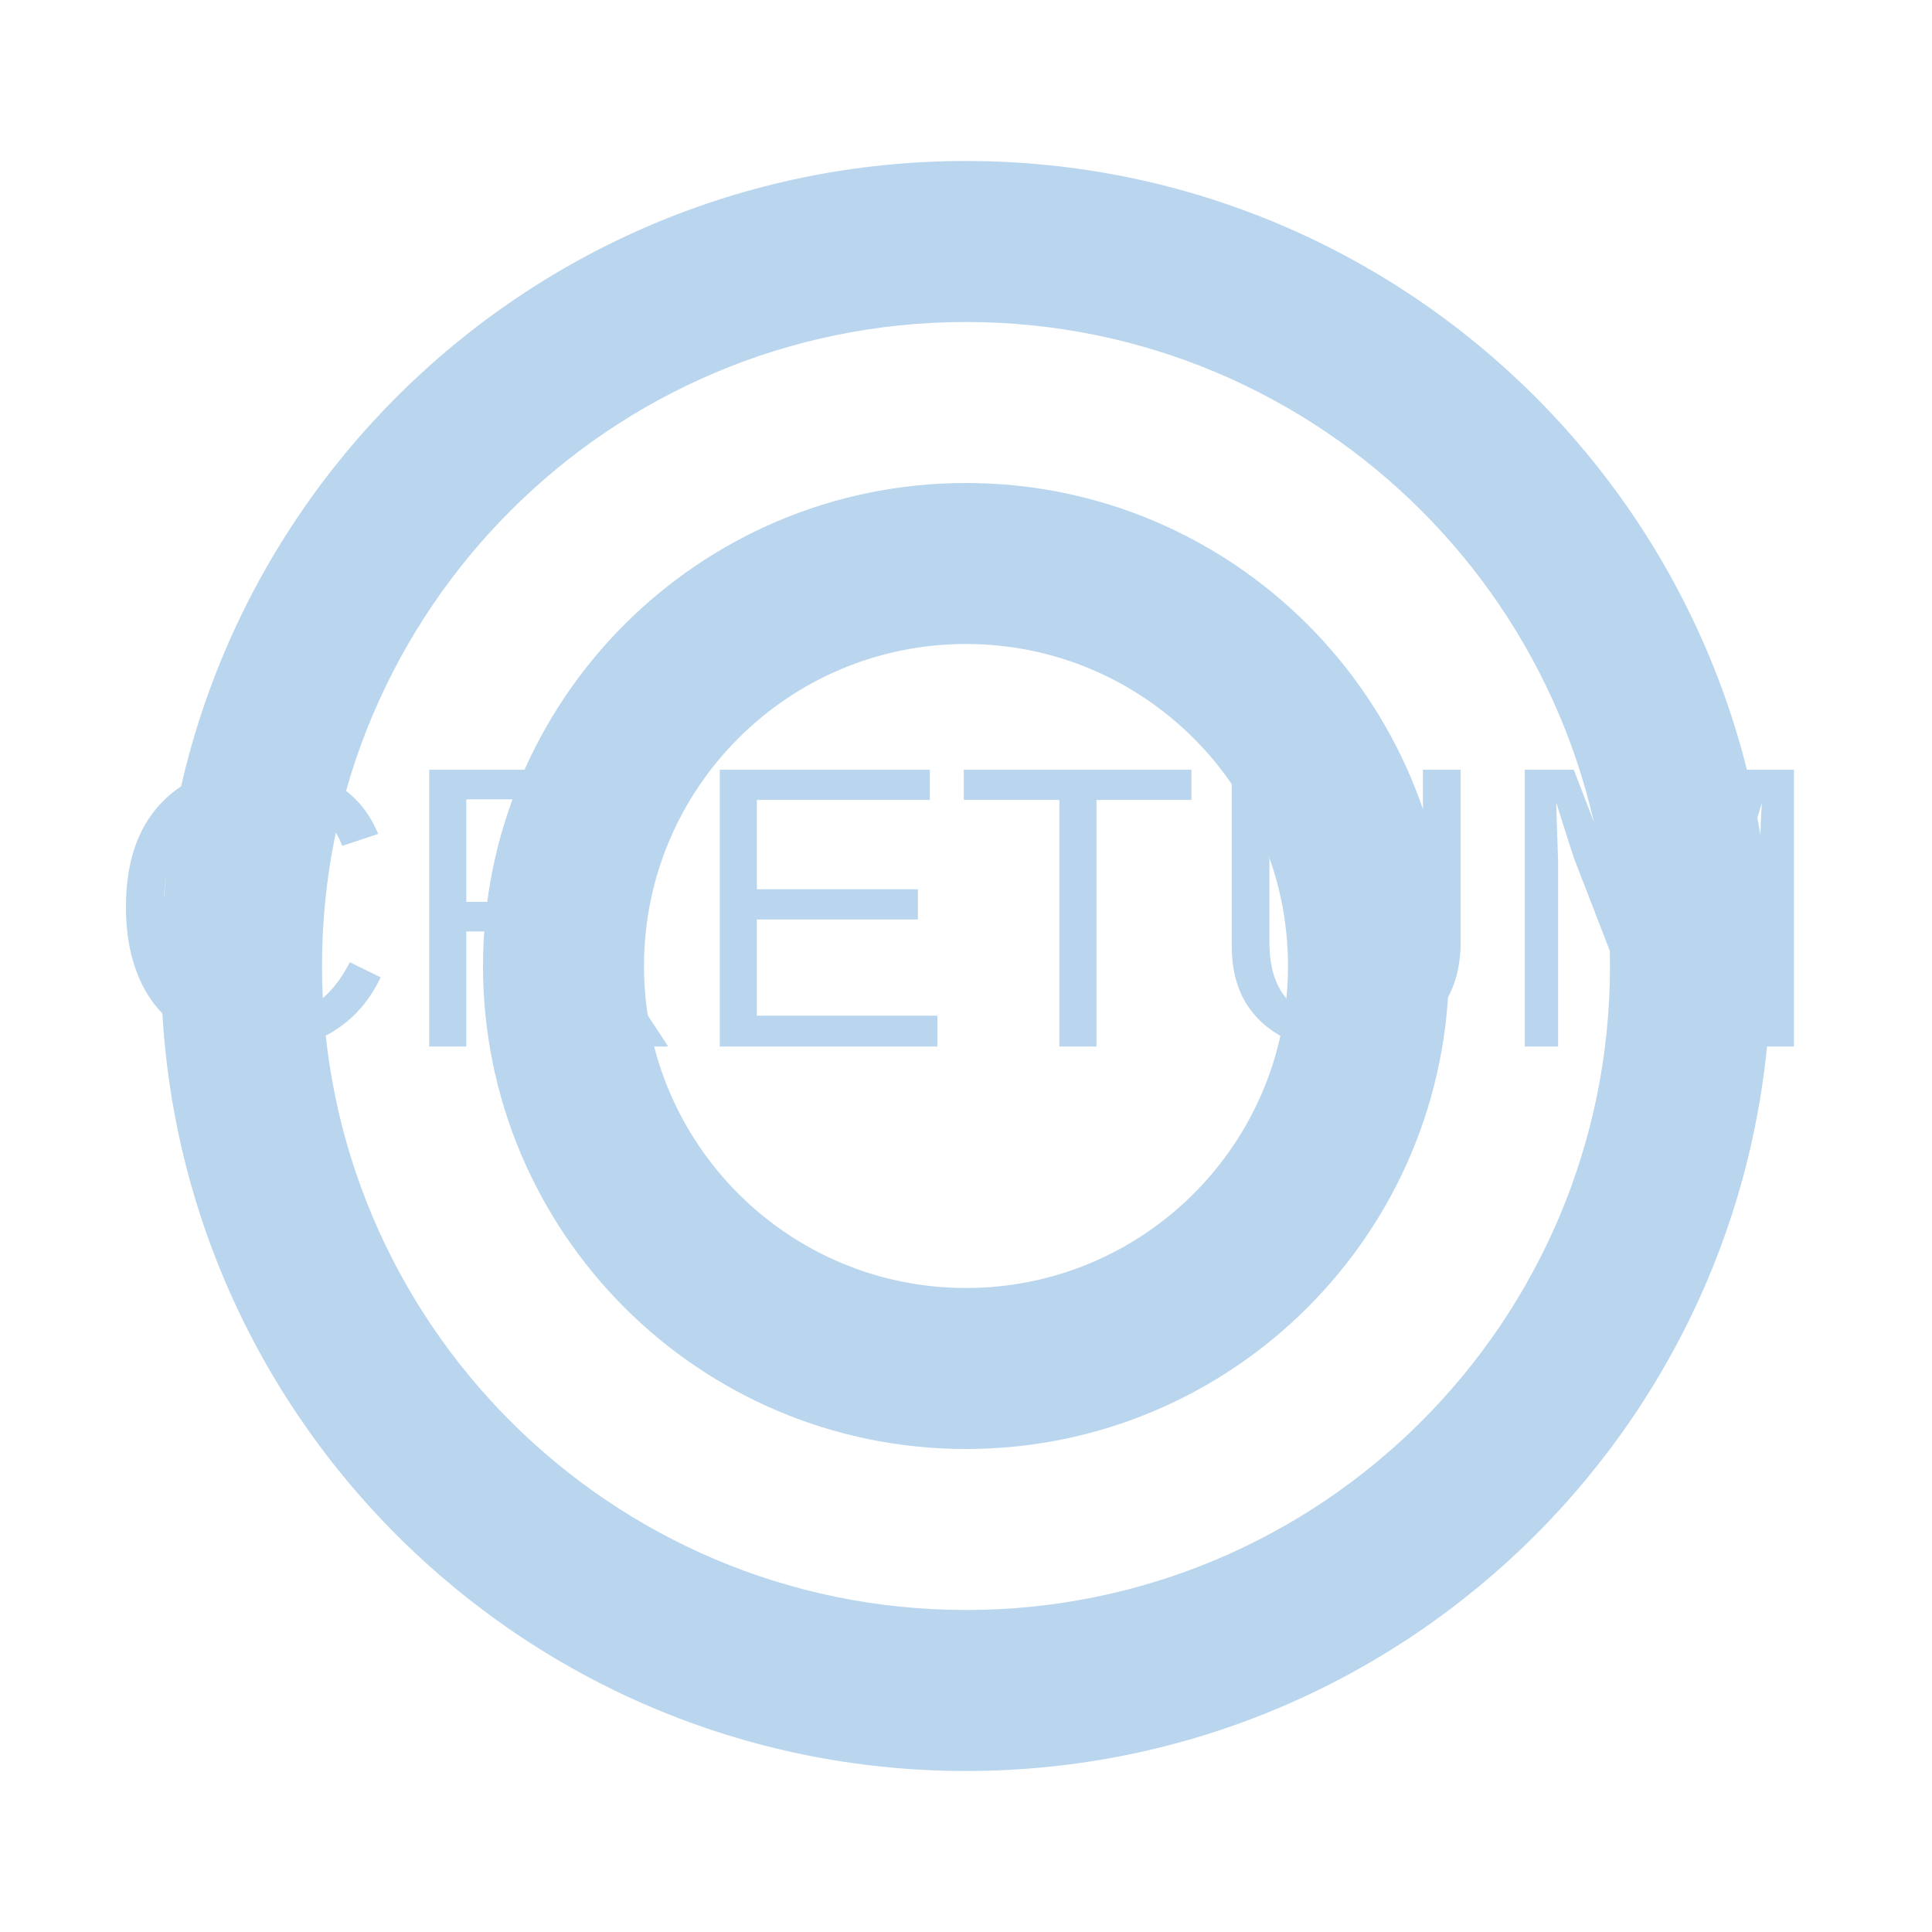
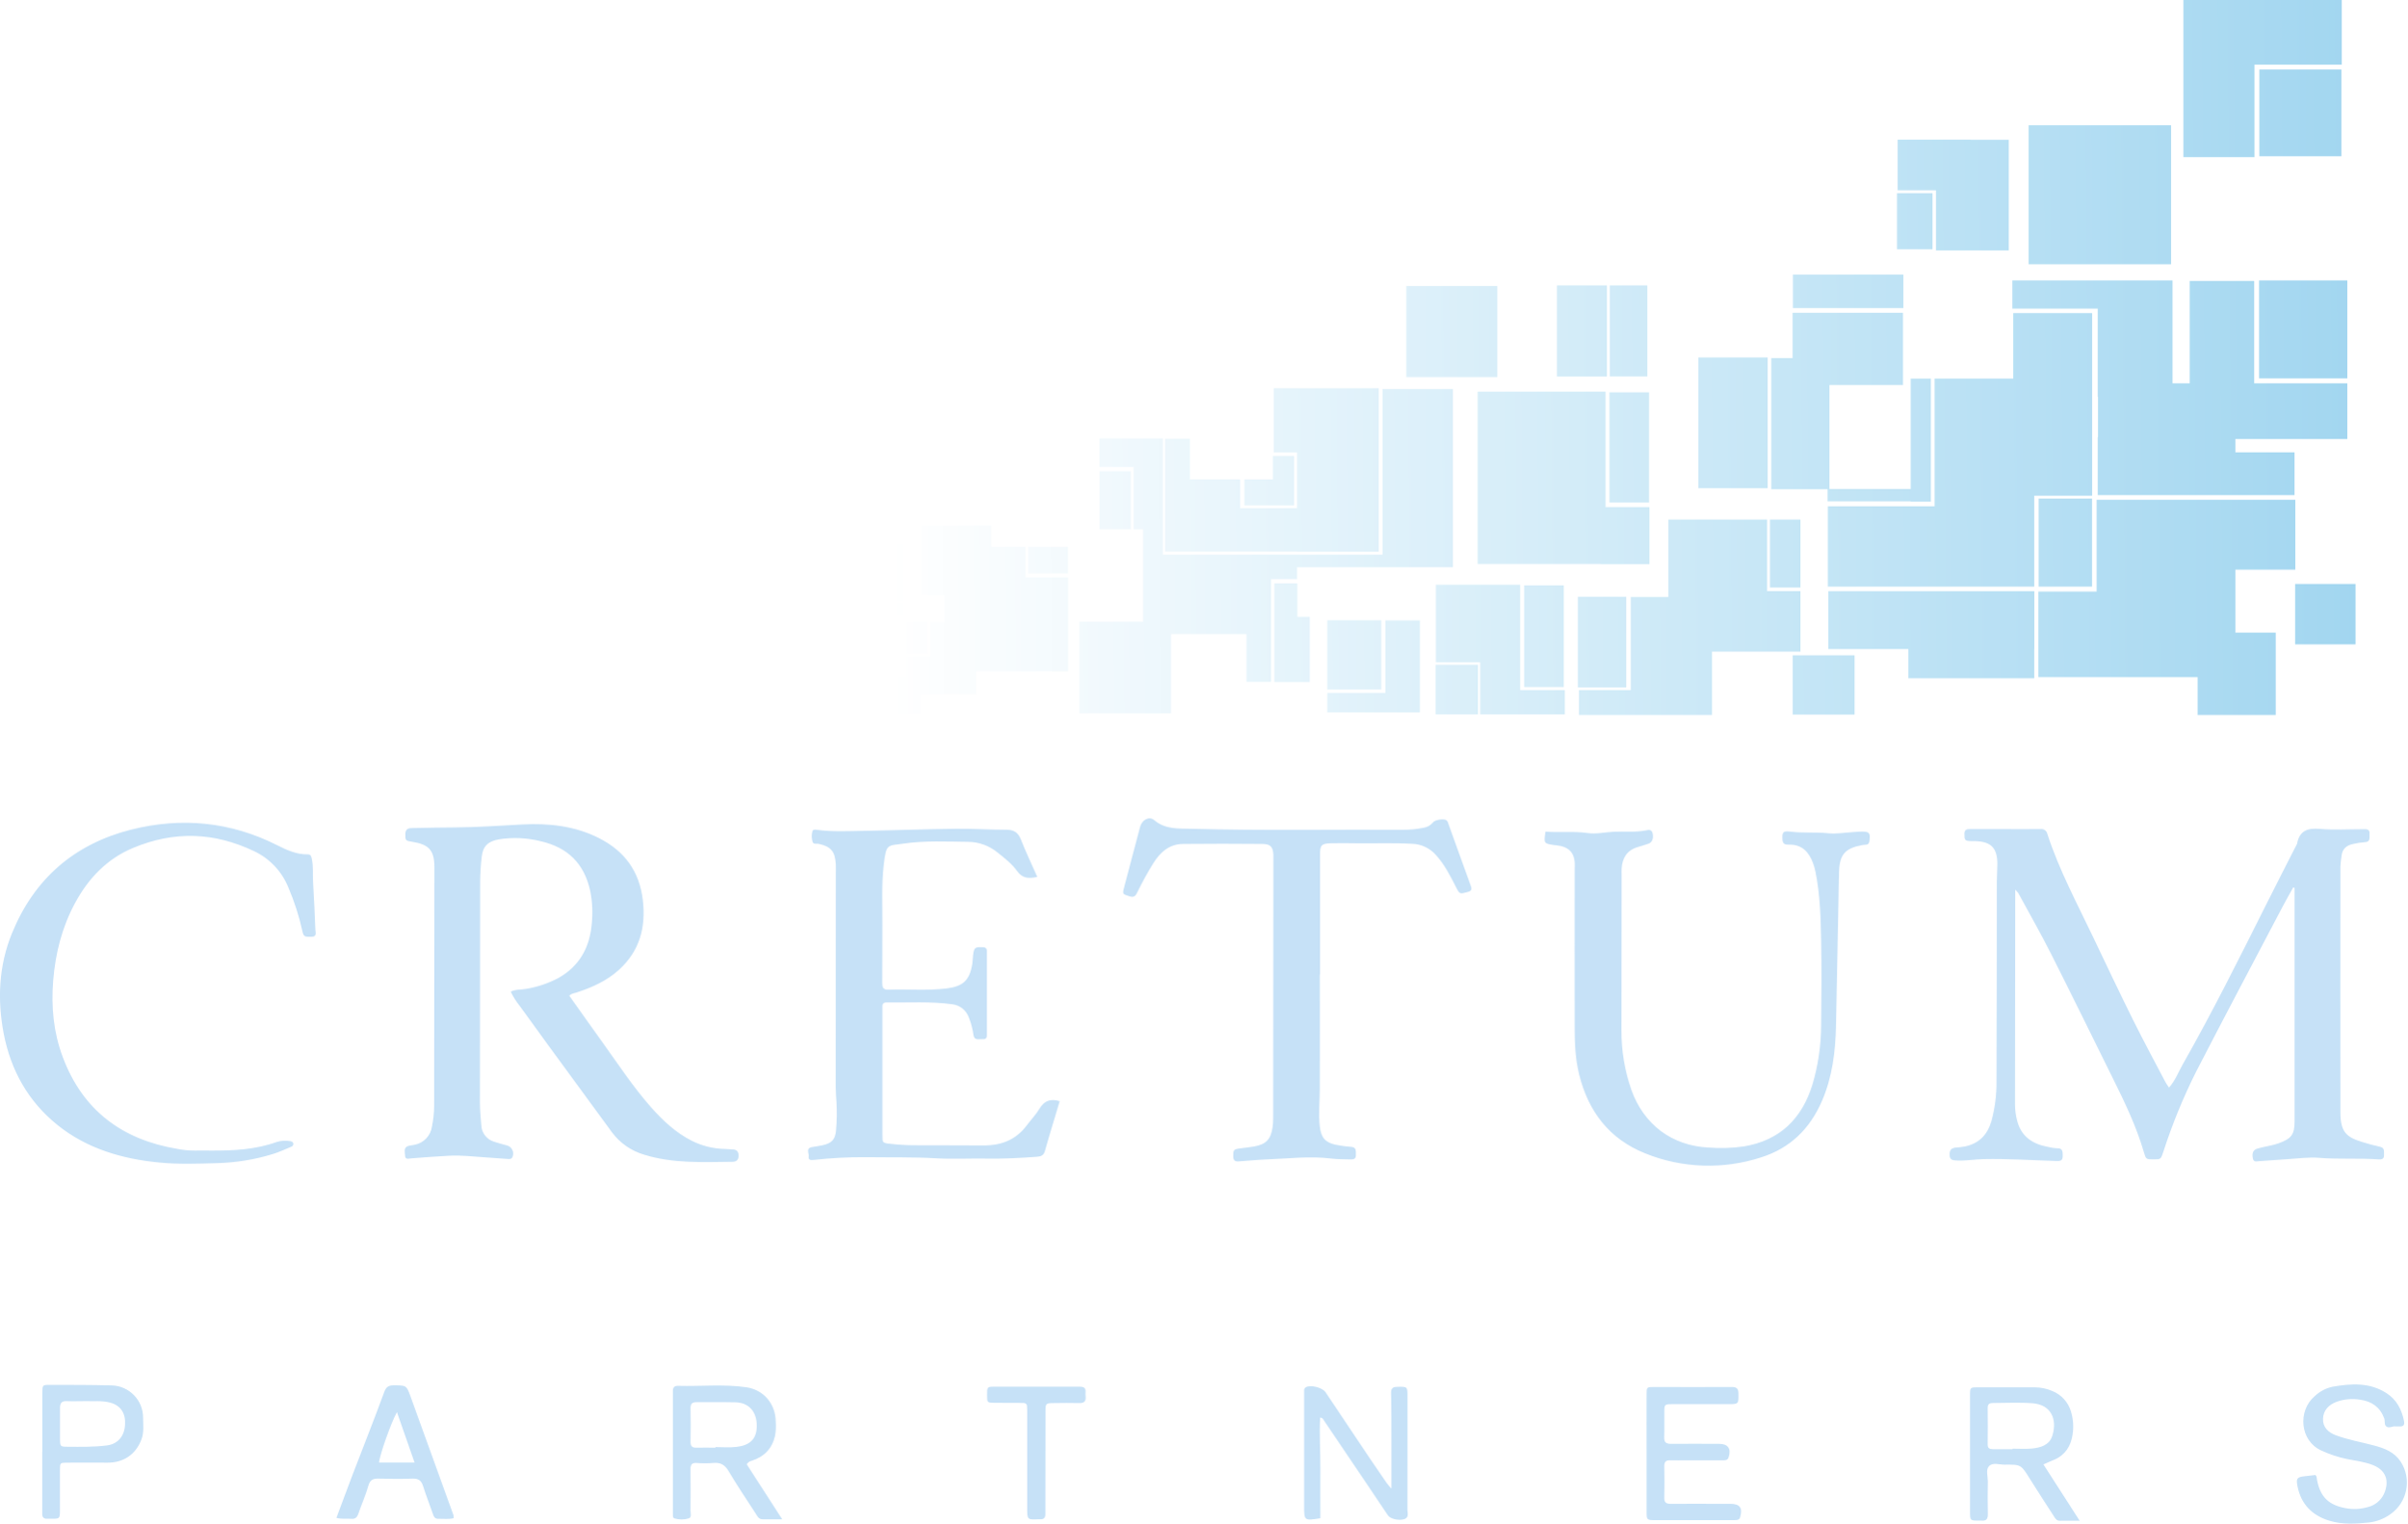
- <svg xmlns="http://www.w3.org/2000/svg" width="48" height="48" viewBox="0 0 48 48">
-   <path fill="#b9d6ee" d="M24 4C12.954 4 4 12.954 4 24s8.954 20 20 20 20-8.954 20-20S35.046 4 24 4zm0 36c-8.837 0-16-7.163-16-16S15.163 8 24 8s16 7.163 16 16-7.163 16-16 16z" />
-   <path fill="#b9d6ee" d="M24 12c-6.627 0-12 5.373-12 12s5.373 12 12 12 12-5.373 12-12-5.373-12-12-12zm0 20c-4.418 0-8-3.582-8-8s3.582-8 8-8 8 3.582 8 8-3.582 8-8 8z" />
-   <text x="24" y="26" text-anchor="middle" fill="#b9d6ee" font-family="Arial" font-size="10">CRETUM</text>
+ <svg xmlns="http://www.w3.org/2000/svg" xmlns:xlink="http://www.w3.org/1999/xlink" id="Layer_1" data-name="Layer 1" viewBox="0 0 1174.76 743.68">
+   <defs>
+     <style>.cls-1{fill:#c6e1f7}.cls-2{fill:url(#Degradado_sin_nombre_16)}.cls-3{fill:url(#Degradado_sin_nombre_16-2)}.cls-4{fill:url(#Degradado_sin_nombre_16-3)}.cls-5{fill:url(#Degradado_sin_nombre_16-4)}.cls-6{fill:url(#Degradado_sin_nombre_16-5)}.cls-7{fill:url(#Degradado_sin_nombre_16-6)}.cls-8{fill:url(#Degradado_sin_nombre_16-7)}.cls-9{fill:url(#Degradado_sin_nombre_16-8)}.cls-10{fill:url(#Degradado_sin_nombre_16-9)}.cls-11{fill:url(#Degradado_sin_nombre_16-10)}.cls-12{fill:url(#Degradado_sin_nombre_16-11)}.cls-13{fill:url(#Degradado_sin_nombre_16-12)}.cls-14{fill:url(#Degradado_sin_nombre_16-13)}.cls-15{fill:url(#Degradado_sin_nombre_16-14)}.cls-16{fill:url(#Degradado_sin_nombre_16-15)}.cls-17{fill:url(#Degradado_sin_nombre_16-16)}.cls-18{fill:url(#Degradado_sin_nombre_16-17)}.cls-19{fill:url(#Degradado_sin_nombre_16-18)}.cls-20{fill:url(#Degradado_sin_nombre_16-19)}.cls-21{fill:url(#Degradado_sin_nombre_16-20)}.cls-22{fill:url(#Degradado_sin_nombre_16-21)}.cls-23{fill:url(#Degradado_sin_nombre_16-22)}.cls-24{fill:url(#Degradado_sin_nombre_16-23)}.cls-25{fill:url(#Degradado_sin_nombre_16-24)}.cls-26{fill:url(#Degradado_sin_nombre_16-25)}.cls-27{fill:url(#Degradado_sin_nombre_16-26)}.cls-28{fill:url(#Degradado_sin_nombre_16-27)}.cls-29{fill:url(#Degradado_sin_nombre_16-28)}.cls-30{fill:url(#Degradado_sin_nombre_16-29)}.cls-31{fill:url(#Degradado_sin_nombre_16-30)}.cls-32{fill:url(#Degradado_sin_nombre_16-31)}.cls-33{fill:url(#Degradado_sin_nombre_16-32)}.cls-34{fill:url(#Degradado_sin_nombre_16-33)}.cls-35{fill:url(#Degradado_sin_nombre_16-34)}.cls-36{fill:url(#Degradado_sin_nombre_16-35)}.cls-37{fill:url(#Degradado_sin_nombre_16-36)}.cls-38{fill:url(#Degradado_sin_nombre_16-37)}.cls-39{fill:url(#Degradado_sin_nombre_16-38)}.cls-40{fill:url(#Degradado_sin_nombre_16-39)}.cls-41{fill:url(#Degradado_sin_nombre_16-40)}.cls-42{fill:url(#Degradado_sin_nombre_16-41)}.cls-43{fill:url(#Degradado_sin_nombre_16-42)}.cls-44{fill:url(#Degradado_sin_nombre_16-43)}.cls-45{fill:url(#Degradado_sin_nombre_16-44)}.cls-46{fill:url(#Degradado_sin_nombre_16-45)}.cls-47{fill:url(#Degradado_sin_nombre_16-46)}</style>
+     <linearGradient id="Degradado_sin_nombre_16" x1="317.38" y1="314.27" x2="1150.59" y2="307.95" gradientUnits="userSpaceOnUse">
+       <stop offset="0" stop-color="#fff" />
+       <stop offset=".14" stop-color="#fff" />
+       <stop offset=".33" stop-color="#eaf6fc" />
+       <stop offset="1" stop-color="#a2d6f0" />
+     </linearGradient>
+     <linearGradient id="Degradado_sin_nombre_16-2" x1="317.43" y1="320.12" x2="1150.64" y2="313.8" xlink:href="#Degradado_sin_nombre_16" />
+     <linearGradient id="Degradado_sin_nombre_16-3" x1="317.52" y1="332.65" x2="1150.73" y2="326.33" xlink:href="#Degradado_sin_nombre_16" />
+     <linearGradient id="Degradado_sin_nombre_16-4" x1="317.38" y1="313.35" x2="1150.59" y2="307.03" xlink:href="#Degradado_sin_nombre_16" />
+     <linearGradient id="Degradado_sin_nombre_16-5" x1="317.38" y1="313.59" x2="1150.59" y2="307.27" xlink:href="#Degradado_sin_nombre_16" />
+     <linearGradient id="Degradado_sin_nombre_16-6" x1="317.57" y1="339.46" x2="1150.78" y2="333.14" xlink:href="#Degradado_sin_nombre_16" />
+     <linearGradient id="Degradado_sin_nombre_16-7" x1="317.16" y1="285.23" x2="1150.37" y2="278.91" xlink:href="#Degradado_sin_nombre_16" />
+     <linearGradient id="Degradado_sin_nombre_16-8" x1="317.15" y1="283.42" x2="1150.36" y2="277.1" xlink:href="#Degradado_sin_nombre_16" />
+     <linearGradient id="Degradado_sin_nombre_16-9" x1="317.26" y1="297.89" x2="1150.47" y2="291.57" xlink:href="#Degradado_sin_nombre_16" />
+     <linearGradient id="Degradado_sin_nombre_16-10" x1="317.3" y1="303.34" x2="1150.51" y2="297.02" xlink:href="#Degradado_sin_nombre_16" />
+     <linearGradient id="Degradado_sin_nombre_16-11" x1="317.09" y1="274.9" x2="1150.29" y2="268.58" xlink:href="#Degradado_sin_nombre_16" />
+     <linearGradient id="Degradado_sin_nombre_16-12" x1="317.37" y1="312.28" x2="1150.58" y2="305.96" xlink:href="#Degradado_sin_nombre_16" />
+     <linearGradient id="Degradado_sin_nombre_16-13" x1="317.06" y1="271.35" x2="1150.27" y2="265.03" xlink:href="#Degradado_sin_nombre_16" />
+     <linearGradient id="Degradado_sin_nombre_16-14" x1="316.87" y1="245.88" x2="1150.07" y2="239.56" xlink:href="#Degradado_sin_nombre_16" />
+     <linearGradient id="Degradado_sin_nombre_16-15" x1="316.76" y1="231.91" x2="1149.97" y2="225.59" xlink:href="#Degradado_sin_nombre_16" />
+     <linearGradient id="Degradado_sin_nombre_16-16" x1="316.8" y1="236.95" x2="1150.01" y2="230.63" xlink:href="#Degradado_sin_nombre_16" />
+     <linearGradient id="Degradado_sin_nombre_16-17" x1="317.36" y1="311.2" x2="1150.57" y2="304.88" xlink:href="#Degradado_sin_nombre_16" />
+     <linearGradient id="Degradado_sin_nombre_16-18" x1="317.44" y1="322.26" x2="1150.65" y2="315.94" xlink:href="#Degradado_sin_nombre_16" />
+     <linearGradient id="Degradado_sin_nombre_16-19" x1="317.49" y1="328.05" x2="1150.7" y2="321.73" xlink:href="#Degradado_sin_nombre_16" />
+     <linearGradient id="Degradado_sin_nombre_16-20" x1="317.58" y1="339.55" x2="1150.78" y2="333.23" xlink:href="#Degradado_sin_nombre_16" />
+     <linearGradient id="Degradado_sin_nombre_16-21" x1="317.43" y1="320.19" x2="1150.64" y2="313.86" xlink:href="#Degradado_sin_nombre_16" />
+     <linearGradient id="Degradado_sin_nombre_16-22" x1="317.38" y1="313.84" x2="1150.59" y2="307.52" xlink:href="#Degradado_sin_nombre_16" />
+     <linearGradient id="Degradado_sin_nombre_16-23" x1="316.79" y1="236.63" x2="1150" y2="230.31" xlink:href="#Degradado_sin_nombre_16" />
+     <linearGradient id="Degradado_sin_nombre_16-24" x1="316.68" y1="222" x2="1149.89" y2="215.68" xlink:href="#Degradado_sin_nombre_16" />
+     <linearGradient id="Degradado_sin_nombre_16-25" x1="316.25" y1="165.12" x2="1149.46" y2="158.8" xlink:href="#Degradado_sin_nombre_16" />
+     <linearGradient id="Degradado_sin_nombre_16-26" x1="316.25" y1="164.99" x2="1149.46" y2="158.67" xlink:href="#Degradado_sin_nombre_16" />
+     <linearGradient id="Degradado_sin_nombre_16-27" x1="316.25" y1="164.79" x2="1149.46" y2="158.47" xlink:href="#Degradado_sin_nombre_16" />
+     <linearGradient id="Degradado_sin_nombre_16-28" x1="316.6" y1="210.39" x2="1149.8" y2="204.07" xlink:href="#Degradado_sin_nombre_16" />
+     <linearGradient id="Degradado_sin_nombre_16-29" x1="316.11" y1="146.62" x2="1149.32" y2="140.3" xlink:href="#Degradado_sin_nombre_16" />
+     <linearGradient id="Degradado_sin_nombre_16-30" x1="317.4" y1="316.93" x2="1150.61" y2="310.61" xlink:href="#Degradado_sin_nombre_16" />
+     <linearGradient id="Degradado_sin_nombre_16-31" x1="317.31" y1="305.12" x2="1150.52" y2="298.8" xlink:href="#Degradado_sin_nombre_16" />
+     <linearGradient id="Degradado_sin_nombre_16-32" x1="317.08" y1="274.39" x2="1150.29" y2="268.07" xlink:href="#Degradado_sin_nombre_16" />
+     <linearGradient id="Degradado_sin_nombre_16-33" x1="317.57" y1="338.66" x2="1150.78" y2="332.34" xlink:href="#Degradado_sin_nombre_16" />
+     <linearGradient id="Degradado_sin_nombre_16-34" x1="315.85" y1="112.64" x2="1149.06" y2="106.32" xlink:href="#Degradado_sin_nombre_16" />
+     <linearGradient id="Degradado_sin_nombre_16-35" x1="315.76" y1="100.04" x2="1148.97" y2="93.72" xlink:href="#Degradado_sin_nombre_16" />
+     <linearGradient id="Degradado_sin_nombre_16-36" x1="315.76" y1="100.44" x2="1148.97" y2="94.12" xlink:href="#Degradado_sin_nombre_16" />
+     <linearGradient id="Degradado_sin_nombre_16-37" x1="315.46" y1="61.22" x2="1148.67" y2="54.9" xlink:href="#Degradado_sin_nombre_16" />
+     <linearGradient id="Degradado_sin_nombre_16-38" x1="315.34" y1="44.18" x2="1148.54" y2="37.86" xlink:href="#Degradado_sin_nombre_16" />
+     <linearGradient id="Degradado_sin_nombre_16-39" x1="316.27" y1="166.89" x2="1149.47" y2="160.57" xlink:href="#Degradado_sin_nombre_16" />
+     <linearGradient id="Degradado_sin_nombre_16-40" x1="316.48" y1="194.84" x2="1149.69" y2="188.52" xlink:href="#Degradado_sin_nombre_16" />
+     <linearGradient id="Degradado_sin_nombre_16-41" x1="316.7" y1="224.67" x2="1149.91" y2="218.35" xlink:href="#Degradado_sin_nombre_16" />
+     <linearGradient id="Degradado_sin_nombre_16-42" x1="316.54" y1="203.25" x2="1149.75" y2="196.93" xlink:href="#Degradado_sin_nombre_16" />
+     <linearGradient id="Degradado_sin_nombre_16-43" x1="317.05" y1="270.08" x2="1150.26" y2="263.76" xlink:href="#Degradado_sin_nombre_16" />
+     <linearGradient id="Degradado_sin_nombre_16-44" x1="317.32" y1="305.97" x2="1150.53" y2="299.65" xlink:href="#Degradado_sin_nombre_16" />
+     <linearGradient id="Degradado_sin_nombre_16-45" x1="317.29" y1="302.14" x2="1150.5" y2="295.82" xlink:href="#Degradado_sin_nombre_16" />
+     <linearGradient id="Degradado_sin_nombre_16-46" x1="317.39" y1="314.56" x2="1150.59" y2="308.24" xlink:href="#Degradado_sin_nombre_16" />
+   </defs>
+   <path class="cls-1" d="M1152.13 696.6c9.58.77 19.17.06 28.73.74 1.53.11 2.9-.06 2.8-2.15-.07-1.66.46-3.49-2.06-4-2.91-.62-5.78-1.45-8.63-2.32-7.59-2.35-10.57-4.77-10.59-14.45-.09-40 0-80 0-120a51 51 0 0 1 .55-5.12c.36-3.59 2.48-5.25 5.69-5.92a33 33 0 0 1 5.57-.85c3.07-.11 2.25-2.27 2.4-4 .22-2.44-1.39-2.33-3-2.33-7.09 0-14.21.46-21.24-.16-6.08-.53-10 .94-11.13 7.29a3.51 3.51 0 0 1-.44.83c-4.84 9.53-9.73 19-14.52 28.59-13.23 26.42-26.41 52.86-41 78.55-2.06 3.63-3.5 7.66-6.52 11-.67-1-1.27-1.74-1.69-2.55-5.26-10-10.65-20-15.68-30.11-6.57-13.23-12.92-26.58-19.26-39.92-8-16.87-16.94-33.34-22.74-51.2a3 3 0 0 0-3.39-2.38c-6.45.09-12.91 0-19.36 0H981.5c-1.67 0-2.6.37-2.61 2.34 0 3.13.14 3.42 3.39 3.52h1.89c7.71.23 10.76 3.32 10.8 11.11 0 3.14-.28 6.28-.28 9.42-.06 32.27 0 64.55-.15 96.82a70.18 70.18 0 0 1-2.54 19.49c-1.93 6.56-6.1 10.87-13 12.25a34.65 34.65 0 0 1-4.2.51c-2.29.17-3.23 1.19-3.14 3.63s1.52 2.56 3.42 2.66c4.42.23 8.76-.58 13.16-.67 11.95-.25 23.88.56 35.81.92 2.09.07 2.82-.51 2.81-2.56s0-3.77-2.87-3.63a19.51 19.51 0 0 1-4.17-.64c-7.36-1.31-13-4.86-15.09-12.42a31.08 31.08 0 0 1-1.17-8.36q.12-50.29.12-100.6v-4.22a13.91 13.91 0 0 1 1.52 1.7c5.39 9.94 11 19.77 16.09 29.86 10.21 20.21 20.13 40.56 30.2 60.84 5.73 11.55 11.31 23.16 14.93 35.59 1.06 3.64 1.11 3.63 4.7 3.63s3.61 0 4.83-3.64a277 277 0 0 1 16.05-39.21c13.91-27 28.12-53.76 42.23-80.61 1.64-3.13 3.42-6.2 5.14-9.3l.65.33v113.8c0 6.6-1.61 8.55-7.72 10.78-3.41 1.25-7 1.58-10.48 2.64-2.06.63-2.68 2.2-2.17 4.77.38 1.92 1.83 1.41 2.95 1.34 4.69-.28 9.37-.74 14.06-1 5.15-.33 10.34-1.05 15.47-.63zm-774.64 1.93c1.88 0 3.18-.77 3.09-3.18-.08-2.13-1.12-2.73-2.89-2.85-1.25-.09-2.51-.19-3.76-.22a37.33 37.33 0 0 1-16.32-4.07c-7.69-3.94-13.89-9.7-19.56-16.09-9-10.14-16.38-21.47-24.27-32.43-5.32-7.38-10.56-14.82-15.81-22.22 1.13-1.16 2.42-1.19 3.58-1.57 7.54-2.45 14.75-5.69 20.65-11.06 10.09-9.17 13.24-20.76 11.64-34.14-1.69-14-8.93-23.87-21.32-30.13-11.84-6-24.61-7.38-37.61-6.68-11 .6-21.92 1.36-32.91 1.44-6.76 0-13.52.19-20.28.3-2 0-3.77.18-3.78 3 0 3 0 3.18 3.29 3.68 8.25 1.27 10.89 4.19 10.89 12.47q0 58.34-.12 116.67a52.13 52.13 0 0 1-1.06 9.81 10.57 10.57 0 0 1-8.52 9c-.91.22-1.86.25-2.77.48-2.73.67-1.92 2.91-1.86 4.65.07 2.25 1.66 1.57 3.09 1.45q9.15-.74 18.3-1.26c6-.35 11.91.41 17.86.78 3.59.23 7.18.56 10.78.77.87.05 1.89.24 2.39-.92a4.1 4.1 0 0 0-2.75-5.68c-2.12-.58-4.26-1.11-6.33-1.83a8.76 8.76 0 0 1-6.13-8.2c-.3-3.59-.65-7.2-.66-10.79q0-54.09.11-108.17a115.26 115.26 0 0 1 .75-11.73c.54-5.24 3-7.7 8.34-8.65a51.17 51.17 0 0 1 20.54.91c13.11 3 21.17 10.9 24.07 24.17a53.49 53.49 0 0 1 .74 16.43c-1 11.25-6 20.39-16.18 26.12a51.59 51.59 0 0 1-16 5.39c-2.35.44-4.91.1-7.33 1.33a35.84 35.84 0 0 0 4.44 7c4.61 6.36 9.2 12.74 13.83 19.08q15.57 21.33 31.18 42.6a30 30 0 0 0 15.63 10.86c14.06 4.37 28.54 3.64 43.03 3.48zm551.2-161.17c-1.41 0-2.82.18-4.23.26-4.07.23-8.2 1-12.21.54-6.12-.62-12.26 0-18.36-.78-3.64-.44-4 .26-3.82 3.86.11 2.27 1.44 2.52 3.15 2.48 6.34-.15 9.74 3.55 11.76 9a27.32 27.32 0 0 1 1.18 4.06c2.28 11.13 2.58 22.44 2.79 33.72.26 13.85.16 27.71 0 41.57a101.86 101.86 0 0 1-4.25 28.79c-5.14 16.64-15.83 27.17-33.33 30.17a78.67 78.67 0 0 1-17.41.57c-17.88-.91-31.56-11.26-37.6-28.13a86 86 0 0 1-4.86-29.13q0-37.79.08-75.58c0-1.1-.05-2.21 0-3.31.31-5.22 2.62-9 7.84-10.55 1.81-.55 3.63-1.06 5.4-1.7s2.44-2.85 1.84-5.14c-.47-1.79-1.94-1.55-3-1.32-5.3 1.09-10.66.44-16 .71-4.23.22-8.49 1.23-12.67.63-6.89-1-13.75-.11-20.57-.7-.85 5.76-.85 5.76 4.11 6.53 1.09.17 2.2.2 3.26.45 4.31 1 6.46 3.47 6.87 7.85.12 1.24 0 2.51 0 3.77 0 25.83-.07 51.65 0 77.48 0 7.53.36 15.07 2.18 22.43 4.48 18.08 14.7 31.53 32.23 38.53a82.47 82.47 0 0 0 56.74 1.89c13.95-4.4 23.6-13.82 29.48-27.3 5.14-11.77 6.62-24.25 6.92-36.78.46-19.33.69-38.67 1.15-58 .13-5.82.16-11.64.35-17.45.27-8.17 3-11.29 11-12.78a11.69 11.69 0 0 1 1.86-.24c1.35 0 1.86-.71 2-2 .43-3.76-.04-4.4-3.88-4.4zM526.18 696.08c2.16-.16 3.37-.7 4-3 2.22-8 4.7-16 7.13-24.13-4.76-1.45-7.66 0-9.92 3.75-1.7 2.8-4 5.21-6 7.86-5.29 7.21-12.52 10.06-21.26 10-11.49-.12-23 0-34.48-.09a106.24 106.24 0 0 1-11.27-.73c-3.57-.4-3.59-.55-3.58-4.27v-62.83c0-1.41.75-1.92 2.07-1.9 10.68.18 21.39-.58 32 .9a9.77 9.77 0 0 1 8.09 6.4 36.56 36.56 0 0 1 2.27 8.64c.43 2.86 2.76 1.87 4.49 2 2.21.2 2.05-1.34 2.05-2.79v-39.21c0-1.4.27-2.81-2-2.91-3.25-.14-4.1.11-4.55 2.57-.33 1.84-.29 3.76-.58 5.61-1.27 8.08-4.53 11-12.64 12-9.42 1.14-18.86.25-28.28.58-2.71.1-3-1.23-3-3.47.09-9.28 0-18.58.07-27.87.07-9.89-.49-19.81.67-29.68 1.24-10.44 1.64-9.16 10-10.35 10.31-1.47 20.71-.91 31.08-.81a22.83 22.83 0 0 1 14.46 5.23c3.43 2.77 7 5.49 9.56 9.07s5.65 3.75 9.81 2.82c-2.78-6.29-5.63-12.2-8-18.31-1.34-3.5-3.62-4.68-7-4.7-8.3 0-16.57-.57-24.89-.47-14.77.18-29.54.74-44.31 1-7.85.12-15.73.58-23.56-.51-.76-.11-1.79-.17-2 .78a9.47 9.47 0 0 0 .1 5.12c.48 1.33 1.91.73 2.92.94 6 1.29 8.12 3.73 8.42 10.07.07 1.57 0 3.15 0 4.72Q428 610 428 662c0 2.51.22 5 .38 7.52a93.13 93.13 0 0 1-.22 13.67c-.38 4.57-2.19 6.31-6.64 7.3-1.69.38-3.41.59-5.11.89-3.17.56-1.33 3-1.59 4.59-.3 1.78 1.09 1.78 2.52 1.63a214.94 214.94 0 0 1 25.37-1.33c11.47.16 22.94-.11 34.42.55 8.16.47 16.37 0 24.56.14s16.31-.29 24.49-.88zM727.1 533.74c-.26-.71-.37-1.53-1.16-2-1.32-.73-5.41-.22-6.46 1.17a7.37 7.37 0 0 1-4.82 2.63 46.87 46.87 0 0 1-9.81.94c-34.48-.17-69 .47-103.42-.49-6-.17-12.5.42-17.91-4.18-2.55-2.17-6.06-.16-6.95 3.2-2.62 9.85-5.25 19.71-7.8 29.58-.9 3.48-.71 3.25 2.7 4.36 2.53.83 3.16-.83 3.87-2.26 2.37-4.8 4.92-9.48 7.75-14 3.33-5.33 7.74-9.24 14.36-9.31 12.91-.14 25.82-.11 38.73 0 4.08 0 5.26 1.44 5.43 5.46v1.89q0 63.3-.1 126.58a30 30 0 0 1-.27 4.23c-.86 6.08-3.2 8.52-9.23 9.58-2.31.4-4.66.62-7 .94-2.88.39-3 .8-3 3.92.06 2.83 2 2.37 3.61 2.27 4.07-.24 8.13-.72 12.19-.86 10.81-.38 21.6-1.8 32.44-.41 3 .38 6 .25 8.94.38 1.62.07 2.8-.27 2.69-2.29-.1-1.68.43-3.57-2.24-3.8a59.72 59.72 0 0 1-7.44-1c-5.32-1.13-7.29-3.51-7.93-9-.71-6.13 0-12.25 0-18.37.08-18.58 0-37.15 0-55.73h.11V548.6c0-4.7.71-5.44 5.42-5.55 3.94-.09 7.87-.07 11.81 0 9.28.14 18.56-.27 27.85.26a16 16 0 0 1 11.52 5.53c4.18 4.61 6.93 10.06 9.72 15.53 1.85 3.64 1.85 3.51 5.73 2.47 1.9-.51 2.16-1.26 1.52-3-3.6-10.03-7.2-20.07-10.85-30.1zm-554.18 28.42c-.24-3.9.22-7.84-.67-11.74-.3-1.3-.61-1.94-2-1.93-5.36.06-10.09-2.09-14.73-4.43-22.85-11.53-46.8-13.87-71.43-7.64-27.73 7-47.27 24-58.12 50.56-6.49 15.92-7.2 32.51-4 49.14 3.48 17.82 11.92 33 26.32 44.55S79.85 697.15 98 698.91c9.22.89 18.47.56 27.7.29a102.32 102.32 0 0 0 27.78-4.51c3-.93 5.85-2.28 8.74-3.47a1.5 1.5 0 0 0 1.08-1.42c-.07-.94-.86-1.25-1.66-1.35a13.91 13.91 0 0 0-6.54.45c-10.36 3.74-21.16 4.23-32 4.18-2.67 0-5.34-.06-8 0a43 43 0 0 1-8.41-.83c-27-4.52-46.19-18.85-55.91-44.78-4.51-12-5.76-24.57-4.69-37.47 1.1-13.34 4.31-26 10.65-37.75 6.53-12.13 15.74-21.73 28.52-27 19.72-8.22 39.44-7.63 58.81 1.63a33.45 33.45 0 0 1 16.77 17.71 120.05 120.05 0 0 1 6.89 21.49c.6 2.68 1.16 2.69 4.52 2.62 2.66 0 1.84-2.13 1.79-3.47-.31-7.71-.65-15.39-1.12-23.07zm214.13 282.28c6-1.93 9.87-5.89 11.34-12.11a28.69 28.69 0 0 0 .33-7c-.08-8.55-5.81-15.49-14.29-16.73-11.1-1.62-22.3-.38-33.44-.7-1.85-.05-2.52.9-2.46 2.62v60.42c0 .63.08 1.45.7 1.63a12.18 12.18 0 0 0 6.95.05c1.64-.5.93-2.46.94-3.78.06-6.77.09-13.54 0-20.3 0-2.21.69-3.15 3-3a52.36 52.36 0 0 0 8 0c3.54-.37 5.74.81 7.62 4 4.14 7 8.72 13.81 13.18 20.66.82 1.26 1.43 2.86 3.43 2.82h9.53c-6.16-9.56-11.76-18.22-17.31-26.83a3.69 3.69 0 0 1 2.48-1.75zm-17.75-6.66v.29c-3.14 0-6.28-.06-9.42 0-2 .06-2.77-.82-2.74-2.8.08-5.5.13-11 0-16.49 0-2.38 1-2.93 3.13-2.91 6.28.07 12.57-.09 18.85.07s10 4.27 10.32 10.49c.44 8.08-4.17 10.58-9.81 11.25-3.39.43-6.88.1-10.33.1zm653.58 6.09c5.27-2.29 7.94-6.67 8.76-12a25 25 0 0 0-.82-11.66 15.49 15.49 0 0 0-8.94-9.75 21.93 21.93 0 0 0-8.7-1.84h-27.84c-3.62 0-3.69.07-3.71 3.62v57.09c0 4.35 0 4.35 4.5 4.33a5.9 5.9 0 0 1 .94 0c2.45.29 3.31-.78 3.24-3.23-.13-5.34-.09-10.7 0-16 0-2.48-1.07-5.57.54-7.31 1.83-2 5.06-.73 7.66-.76 8.11-.1 8 0 12.44 7.1 3.73 6 7.61 11.92 11.46 17.86.74 1.15 1.34 2.48 3.14 2.42 2.9-.09 5.8 0 9.58 0l-17.69-27.5c2.27-1.05 3.87-1.68 5.44-2.37zm-20.52-5.31v.25h-9.43c-1.61 0-2.72-.31-2.7-2.3q.09-8.94 0-17.9c0-1.94 1-2.35 2.67-2.34 6.44 0 12.92-.39 19.32.14 9 .75 12 7.74 9.63 15.67-1.4 4.71-5.71 6-10.09 6.42-3.1.29-6.26.06-9.4.06zm176.41-1.56c-6.21-1.67-12.59-2.73-18.64-5-3.62-1.34-6.37-3.84-6.25-8s2.8-6.86 6.64-8.32a22.89 22.89 0 0 1 11.62-1c5.54.8 9.63 3.65 11.63 9.09.48 1.32-.17 3.06 1.08 4 1.4 1 3-.37 4.56-.07a14.74 14.74 0 0 0 1.88 0c2 .11 2.47-.9 2.12-2.65-1.12-5.61-3.61-10.41-8.53-13.59-8.28-5.34-17.33-4.7-26.43-3.11a18.37 18.37 0 0 0-8.64 4.6c-8.36 7.15-7.24 21.74 3.22 26.5a57.32 57.32 0 0 0 12.48 4.14c4.3.86 8.73 1.37 12.82 3 7.45 3 7.63 9.17 5.18 14.31a11.72 11.72 0 0 1-7.51 6.1 23.32 23.32 0 0 1-11.19.58c-8.32-1.56-12.32-5.61-13.87-13.88-.14-.76 0-1.59-.78-2.29-1.58.18-3.27.4-5 .58-4 .43-4.51 1-3.71 5 1.74 8.71 7.14 14.15 15.5 16.71 6.45 2 13.1 1.53 19.67.85a22.33 22.33 0 0 0 10-3.9 18.8 18.8 0 0 0 5.09-25.88c-3.07-4.58-7.85-6.43-12.94-7.77zm-471.7-23.87c0-4.86-.05-4.81-4.57-4.77-2.18 0-3.53.34-3.46 3.07.2 7.55.16 15.11.18 22.66s0 15.27 0 24c-1.24-1.48-1.86-2.11-2.35-2.83q-4-5.84-8-11.7Q678 827.29 667.08 811c-1.57-2.32-7.45-3.75-9.68-2.4a1.79 1.79 0 0 0-.79 1.61v56.19c0 7.36 0 7.36 7.93 6.11 0-8.11-.06-16.26 0-24.4s-.58-16.36-.1-24.73a2 2 0 0 1 1.74 1.24l19 28.14c4.13 6.13 8.21 12.29 12.37 18.4 1.2 1.76 5.67 2.7 8.19 1.69 2.16-.87 1.3-3 1.3-4.51q.06-27.59.03-55.21zm157.7 52.35h-4.25c-8.34 0-16.68-.06-25 0-2.12 0-3.16-.56-3.1-2.92.12-5.19.09-10.39 0-15.58 0-2 .8-2.82 2.79-2.75 2.68.08 5.35 0 8 0h17.46c1.22 0 2.57.2 3.11-1.42 1.39-4.19-.24-6.6-4.54-6.61-7.86 0-15.73-.09-23.59 0-2.43 0-3.36-.81-3.27-3.27.15-4.08 0-8.18.06-12.27 0-3.75.08-3.8 4-3.82h27.38c4.85 0 4.85-.16 4.79-5.07 0-2.38-.74-3.32-3.24-3.31-12.75.09-25.49 0-38.23 0-3.27 0-3.36.11-3.37 3.5-.05 9.6 0 19.2 0 28.79v28.32c0 4.32 0 4.36 4.47 4.38h36.82c.94 0 1.88 0 2.82-.1a1.7 1.7 0 0 0 1.58-1.46c1.27-4.38-.17-6.37-4.69-6.41zM220.45 813c-2-5.43-2-5.29-8.06-5.35-2.56 0-3.79.66-4.76 3.27-5 13.69-10.42 27.25-15.64 40.87-2.56 6.71-5 13.46-7.68 20.54 2.83.72 5 .29 7.22.46 1.84.15 2.82-.56 3.44-2.38 1.56-4.6 3.62-9.06 4.93-13.73.83-3 2.37-3.57 5.08-3.5 5.5.15 11 .18 16.5 0 2.86-.1 4.28.93 5.12 3.62 1.4 4.49 3.15 8.87 4.68 13.32.48 1.42.92 2.72 2.75 2.67 2.47-.07 5 .31 7.5-.29a6.16 6.16 0 0 0-.11-1.52Q231 842 220.45 813zm-15.34 32.35c.2-3.4 5.75-19.22 8.73-24.64l8.61 24.64zM74.58 807.69c-10-.28-20.12-.25-30.18-.27-3.52 0-3.58.1-3.6 3.81v28.78h-.06v30.2c-.08 1.76.69 2.64 2.5 2.54h1.89c4.18 0 4.23 0 4.26-4.08v-19.82c0-3.36.09-3.44 3.41-3.46 6.61-.06 13.21 0 19.82 0 8 0 13.92-4.17 16.6-11.53 1.23-3.36.77-6.85.74-10.29a15.71 15.71 0 0 0-15.38-15.88zm6.56 19.41c-.42 5.69-3.78 9.23-8.84 9.87-6.41.83-12.83.69-19.25.65-3.42 0-3.59-.19-3.63-3.38-.07-5.19.06-10.37 0-15.56 0-2.38.82-3.44 3.29-3.32 3 .13 6 0 9.2 0 3.83.14 7.91-.34 11.94.71 5.15 1.37 7.73 5.2 7.29 11.03zm468.8-15.98c.18-2-.66-2.81-2.7-2.8h-42.47c-2.78 0-2.9.34-2.88 4s0 3.78 3.09 3.84c4.24.1 8.49 0 12.74.06 3.63 0 3.7.08 3.72 3.63v47.75c0 5.67 0 5.67 5.77 5.39a2.46 2.46 0 0 1 .47 0c2.12.2 2.76-1 2.66-2.85v-3.3c0-15.42 0-30.83.06-46.25 0-4.21.07-4.24 4.15-4.28s8.18-.12 12.27 0c2.54.1 3.39-1 3.15-3.33a9.94 9.94 0 0 1-.03-1.86z" transform="translate(-20.13 -131.46)" />
+   <path class="cls-2" d="M315.77 305.5h17.43v17.43h-17.43z" />
+   <path class="cls-3" d="M336.57 325.5h10.36v11.88h24.58V302.3h-34.94v23.2z" />
+   <path class="cls-4" d="M336.57 327.68h8.95v9.58h-8.95z" />
+   <path class="cls-5" d="M375.11 304.21h17.27v17.27h-17.27z" />
+   <path class="cls-6" d="M406.54 304.21h17.27v17.27h-17.27z" />
+   <path class="cls-7" d="M375.06 330.09h17.74v17.74h-17.74z" />
+   <path class="cls-8" d="M377.13 271.54h26.27v26.27h-26.27z" />
+   <path class="cls-9" d="M440.46 265.62h-34.28v34.11h20.7V293h13.58v-27.38z" />
+   <path class="cls-10" d="M428.13 294.27h12.33v5.45h-12.33z" />
+   <path class="cls-11" d="M500.53 266.92h-16.74v-10.4H449.8v33.99h11.07v13.25h-6.93v16.73h-11.7v9.8h-11.09v17.87h17.87v-9.37h27.34v-11.11h44.94v-45.85h-20.77v-14.91z" />
+   <path class="cls-12" d="M501.74 266.95h19.52v12.96h-19.52z" />
+   <path class="cls-13" d="M442.2 303.64h10.4v15.31h-10.4z" />
+   <path class="cls-14" d="M633.06 276.86h75.97v-.16h.1v-86.81h-34.36v80.84H567.54v-56.72h-30.98v13.91h16.71v30.41h4.6v45.09H526.8v44.74h44.75v-38.68h36.8v23.35h12.01v-50.16h12.7v-5.81z" />
+   <path class="cls-15" d="M536.64 230.02h15.28v28.28h-15.28z" />
+   <path class="cls-16" d="M602.79 269.2h30.27v.09h39.85v-79.78h-51.24v31.29h11.39v27.21h-27.78v-14.04H580.7v-19.83h-12.1v55.06h34.19z" />
+   <path class="cls-17" d="M623.79 246.66h7.83v-24.12h-10.35v11.44h-13.94v12.68h16.46z" />
+   <path class="cls-18" d="M633.18 284.72h-11.24v48.2h17.28v-31.86h-6.04v-16.34z" />
+   <path class="cls-19" d="M647.79 302.75h26.31v33.81h-26.31z" />
+   <path class="cls-20" d="M676.17 338.2h-28.38v9.5h45.19v-44.87h-16.81v35.37z" />
+   <path class="cls-21" d="M700.68 324.46h20.67v24.21h-20.67z" />
+   <path class="cls-22" d="M741.91 285.41H700.8v37.81h21.6v25.45h41.33v-11.85h-21.82v-51.41z" />
+   <path class="cls-23" d="M743.9 285.72h19.33v49.62H743.9z" />
+   <path class="cls-24" d="M783.6 191.15h-62.44v84.11h60.01v.08h23.85V247.5H783.6v-56.35z" />
+   <path class="cls-25" d="M785.5 191.5h19.32v53.75H785.5z" />
+   <path class="cls-26" d="M785.69 139.3h18.3v44.39h-18.3z" />
+   <path class="cls-27" d="M759.9 139.3h24.38v44.46H759.9z" />
+   <path class="cls-28" d="M686.35 139.6h44.43v44.43h-44.43z" />
+   <path class="cls-29" d="M828.9 174.47h33.82v63.81H828.9z" />
+   <path class="cls-30" d="M875.07 134.01h53.88v16.33h-53.88z" />
+   <path class="cls-31" d="M770.08 291.27h23.61v44.28h-23.61z" />
+   <path class="cls-32" d="M835.58 336.82v-18.78h43.15v-29.51h-16.27v-34.94h-48.22v37.81H795.9v45.42h-25.3v12.14h64.98v-12.14z" />
+   <path class="cls-33" d="M863.85 253.59h14.88v33.19h-14.88z" />
+   <path class="cls-34" d="M874.94 319.85h30.2v28.94h-30.2z" />
+   <path class="cls-35" d="M925.87 94.28h17.32v27.35h-17.32z" />
+   <path class="cls-36" d="M944.87 122.24h35.53V68.22h-18.43v-.05h-35.8v24.7h18.7v29.37z" />
+   <path class="cls-37" d="M990.1 61.13h69.51v67.85H990.1z" />
+   <path class="cls-38" d="M1102.68 33.92h40.05v42.35h-40.05z" />
+   <path class="cls-39" d="M1065.61 31.56V76.7h34.7V31.56h42.6V0h-77.3v31.56z" />
+   <path class="cls-40" d="M1102.55 136.87h43.07v47.77h-43.07z" />
+   <path class="cls-41" d="M1100.17 137.12h-31.46v49.98h-8.4v-50.23h-78.16v13.76h41.66v43.08h.15v19.58h-.15v28.38h96.05v-20.91H1091v-6.51h54.62V187.1h-45.45v-49.98z" />
+   <path class="cls-42" d="M982.58 184.78h-38.37v62.31H892.1v39.24h100.73v-44.39h28.24v-89.12h-38.49v31.96z" />
+   <path class="cls-43" d="M891.98 244.68h40.55v.17h9.84v-60.06h-9.84v53.87h-39.65v-50.77h35.89v-35.22h-53.9v22.09h-10.4v64.03h27.51v5.89z" />
+   <path class="cls-44" d="M994.98 243.34h26.05v42.99h-26.05z" />
+   <path class="cls-45" d="M1120.14 285.02h29.5v29.5h-29.5z" />
+   <path class="cls-46" d="M1091 308.79v-30.75h29.24v-34.1h-96.98v44.79h-28.4v41.79h77.7v18.44h38.13v-40.17H1091z" />
+   <path class="cls-47" d="M892.31 316.81h39.09v14.25h61.43v-14.25h.04v-28.24H892.31v28.24z" />
</svg>
